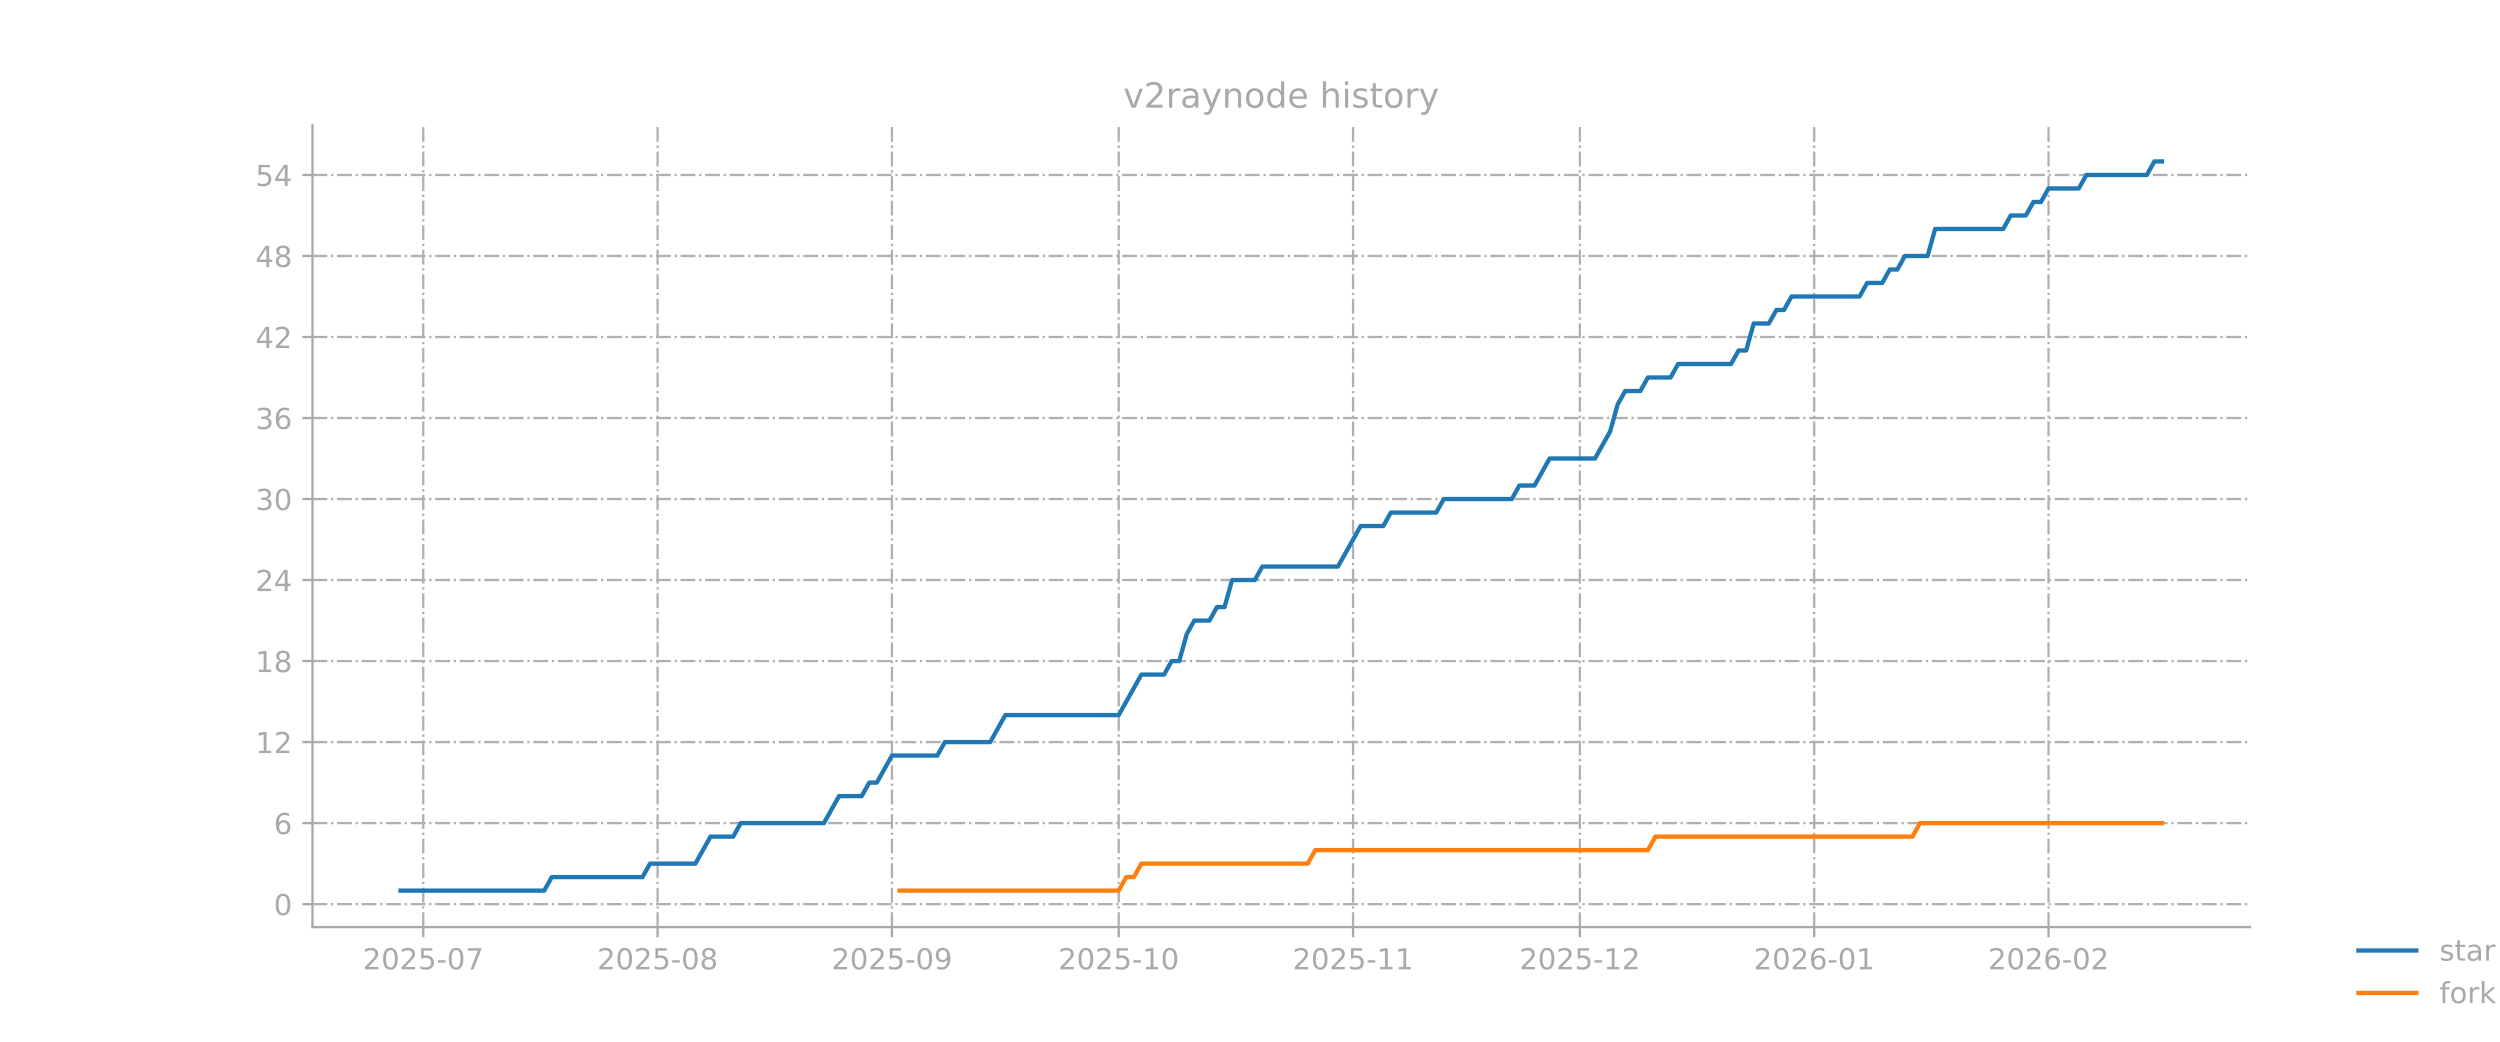
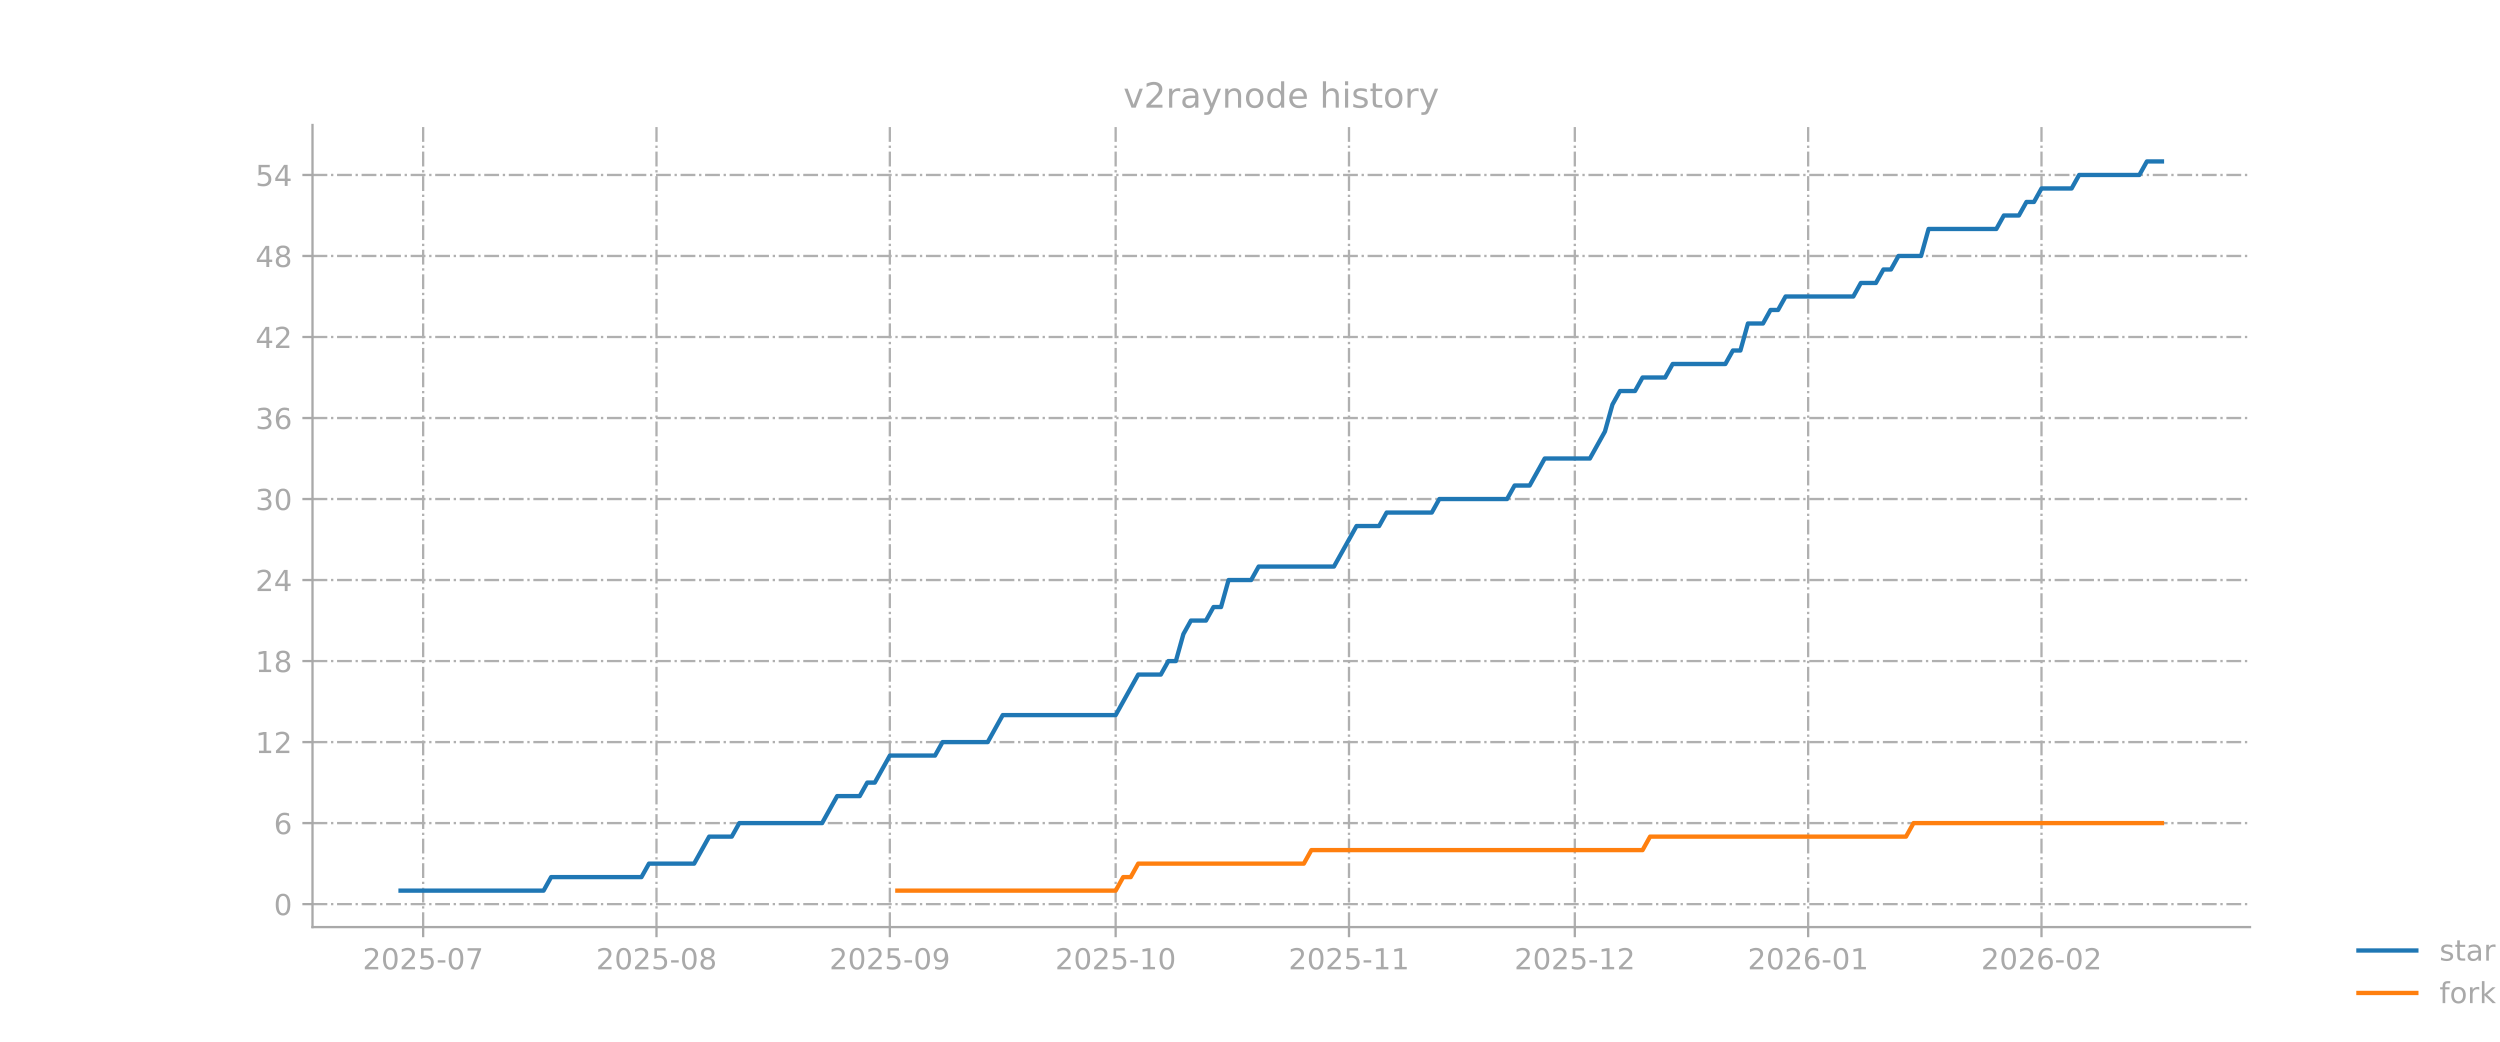
<svg xmlns="http://www.w3.org/2000/svg" xmlns:xlink="http://www.w3.org/1999/xlink" width="864pt" height="360pt" viewBox="0 0 864 360" version="1.1">
  <defs>
    <style type="text/css">*{stroke-linejoin: round; stroke-linecap: butt}</style>
  </defs>
  <g id="figure_1">
    <g id="patch_1">
      <path d="M 0 360  L 864 360  L 864 0  L 0 0  L 0 360  z " style="fill: none; opacity: 0" />
    </g>
    <g id="axes_1">
      <g id="patch_2">
        <path d="M 108 320.4  L 777.6 320.4  L 777.6 43.2  L 108 43.2  L 108 320.4  z " style="fill: none; opacity: 0" />
      </g>
      <g id="matplotlib.axis_1">
        <g id="xtick_1">
          <g id="line2d_1">
-             <path d="M 146.274 320.4  L 146.274 43.2  " clip-path="url(#pb6438e1006)" style="fill: none; stroke-dasharray: 5.12,1.28,0.8,1.28; stroke-dashoffset: 0; stroke: #b0b0b0; stroke-width: 0.8" />
+             <path d="M 146.241 320.4  L 146.241 43.2  " clip-path="url(#p8ee24a76a7)" style="fill: none; stroke-dasharray: 5.12,1.28,0.8,1.28; stroke-dashoffset: 0; stroke: #b0b0b0; stroke-width: 0.8" />
          </g>
          <g id="line2d_2">
            <defs>
-               <path id="mb6d367803a" d="M 0 0  L 0 3.5  " style="stroke: #a9a9a9; stroke-width: 0.8" />
+               <path id="m9b7f24df04" d="M 0 0  L 0 3.5  " style="stroke: #a9a9a9; stroke-width: 0.8" />
            </defs>
            <g>
-               <use xlink:href="#mb6d367803a" x="146.274" y="320.4" style="fill: #a9a9a9; stroke: #a9a9a9; stroke-width: 0.8" />
+               <use xlink:href="#m9b7f24df04" x="146.241" y="320.4" style="fill: #a9a9a9; stroke: #a9a9a9; stroke-width: 0.8" />
            </g>
          </g>
          <g id="text_1">
-             <g style="fill: #a9a9a9" transform="translate(125.3826 334.9984) scale(0.1 -0.1)">
+             <g style="fill: #a9a9a9" transform="translate(125.3492 334.9984) scale(0.1 -0.1)">
              <defs>
                <path id="DejaVuSans-32" d="M 1228 531  L 3431 531  L 3431 0  L 469 0  L 469 531  Q 828 903 1448 1529  Q 2069 2156 2228 2338  Q 2531 2678 2651 2914  Q 2772 3150 2772 3378  Q 2772 3750 2511 3984  Q 2250 4219 1831 4219  Q 1534 4219 1204 4116  Q 875 4013 500 3803  L 500 4441  Q 881 4594 1212 4672  Q 1544 4750 1819 4750  Q 2544 4750 2975 4387  Q 3406 4025 3406 3419  Q 3406 3131 3298 2873  Q 3191 2616 2906 2266  Q 2828 2175 2409 1742  Q 1991 1309 1228 531  z " transform="scale(0.015625)" />
                <path id="DejaVuSans-30" d="M 2034 4250  Q 1547 4250 1301 3770  Q 1056 3291 1056 2328  Q 1056 1369 1301 889  Q 1547 409 2034 409  Q 2525 409 2770 889  Q 3016 1369 3016 2328  Q 3016 3291 2770 3770  Q 2525 4250 2034 4250  z M 2034 4750  Q 2819 4750 3233 4129  Q 3647 3509 3647 2328  Q 3647 1150 3233 529  Q 2819 -91 2034 -91  Q 1250 -91 836 529  Q 422 1150 422 2328  Q 422 3509 836 4129  Q 1250 4750 2034 4750  z " transform="scale(0.015625)" />
                <path id="DejaVuSans-35" d="M 691 4666  L 3169 4666  L 3169 4134  L 1269 4134  L 1269 2991  Q 1406 3038 1543 3061  Q 1681 3084 1819 3084  Q 2600 3084 3056 2656  Q 3513 2228 3513 1497  Q 3513 744 3044 326  Q 2575 -91 1722 -91  Q 1428 -91 1123 -41  Q 819 9 494 109  L 494 744  Q 775 591 1075 516  Q 1375 441 1709 441  Q 2250 441 2565 725  Q 2881 1009 2881 1497  Q 2881 1984 2565 2268  Q 2250 2553 1709 2553  Q 1456 2553 1204 2497  Q 953 2441 691 2322  L 691 4666  z " transform="scale(0.015625)" />
                <path id="DejaVuSans-2d" d="M 313 2009  L 1997 2009  L 1997 1497  L 313 1497  L 313 2009  z " transform="scale(0.015625)" />
                <path id="DejaVuSans-37" d="M 525 4666  L 3525 4666  L 3525 4397  L 1831 0  L 1172 0  L 2766 4134  L 525 4134  L 525 4666  z " transform="scale(0.015625)" />
              </defs>
              <use xlink:href="#DejaVuSans-32" />
              <use xlink:href="#DejaVuSans-30" transform="translate(63.62305 0)" />
              <use xlink:href="#DejaVuSans-32" transform="translate(127.2461 0)" />
              <use xlink:href="#DejaVuSans-35" transform="translate(190.8691 0)" />
              <use xlink:href="#DejaVuSans-2d" transform="translate(254.4922 0)" />
              <use xlink:href="#DejaVuSans-30" transform="translate(290.5762 0)" />
              <use xlink:href="#DejaVuSans-37" transform="translate(354.1992 0)" />
            </g>
          </g>
        </g>
        <g id="xtick_2">
          <g id="line2d_3">
-             <path d="M 227.264 320.4  L 227.264 43.2  " clip-path="url(#pb6438e1006)" style="fill: none; stroke-dasharray: 5.12,1.28,0.8,1.28; stroke-dashoffset: 0; stroke: #b0b0b0; stroke-width: 0.8" />
+             <path d="M 226.884 320.4  L 226.884 43.2  " clip-path="url(#p8ee24a76a7)" style="fill: none; stroke-dasharray: 5.12,1.28,0.8,1.28; stroke-dashoffset: 0; stroke: #b0b0b0; stroke-width: 0.8" />
          </g>
          <g id="line2d_4">
            <g>
-               <use xlink:href="#mb6d367803a" x="227.264" y="320.4" style="fill: #a9a9a9; stroke: #a9a9a9; stroke-width: 0.8" />
+               <use xlink:href="#m9b7f24df04" x="226.884" y="320.4" style="fill: #a9a9a9; stroke: #a9a9a9; stroke-width: 0.8" />
            </g>
          </g>
          <g id="text_2">
-             <g style="fill: #a9a9a9" transform="translate(206.3721 334.9984) scale(0.1 -0.1)">
+             <g style="fill: #a9a9a9" transform="translate(205.9925 334.9984) scale(0.1 -0.1)">
              <defs>
                <path id="DejaVuSans-38" d="M 2034 2216  Q 1584 2216 1326 1975  Q 1069 1734 1069 1313  Q 1069 891 1326 650  Q 1584 409 2034 409  Q 2484 409 2743 651  Q 3003 894 3003 1313  Q 3003 1734 2745 1975  Q 2488 2216 2034 2216  z M 1403 2484  Q 997 2584 770 2862  Q 544 3141 544 3541  Q 544 4100 942 4425  Q 1341 4750 2034 4750  Q 2731 4750 3128 4425  Q 3525 4100 3525 3541  Q 3525 3141 3298 2862  Q 3072 2584 2669 2484  Q 3125 2378 3379 2068  Q 3634 1759 3634 1313  Q 3634 634 3220 271  Q 2806 -91 2034 -91  Q 1263 -91 848 271  Q 434 634 434 1313  Q 434 1759 690 2068  Q 947 2378 1403 2484  z M 1172 3481  Q 1172 3119 1398 2916  Q 1625 2713 2034 2713  Q 2441 2713 2670 2916  Q 2900 3119 2900 3481  Q 2900 3844 2670 4047  Q 2441 4250 2034 4250  Q 1625 4250 1398 4047  Q 1172 3844 1172 3481  z " transform="scale(0.015625)" />
              </defs>
              <use xlink:href="#DejaVuSans-32" />
              <use xlink:href="#DejaVuSans-30" transform="translate(63.62305 0)" />
              <use xlink:href="#DejaVuSans-32" transform="translate(127.2461 0)" />
              <use xlink:href="#DejaVuSans-35" transform="translate(190.8691 0)" />
              <use xlink:href="#DejaVuSans-2d" transform="translate(254.4922 0)" />
              <use xlink:href="#DejaVuSans-30" transform="translate(290.5762 0)" />
              <use xlink:href="#DejaVuSans-38" transform="translate(354.1992 0)" />
            </g>
          </g>
        </g>
        <g id="xtick_3">
          <g id="line2d_5">
-             <path d="M 308.253 320.4  L 308.253 43.2  " clip-path="url(#pb6438e1006)" style="fill: none; stroke-dasharray: 5.12,1.28,0.8,1.28; stroke-dashoffset: 0; stroke: #b0b0b0; stroke-width: 0.8" />
+             <path d="M 307.527 320.4  L 307.527 43.2  " clip-path="url(#p8ee24a76a7)" style="fill: none; stroke-dasharray: 5.12,1.28,0.8,1.28; stroke-dashoffset: 0; stroke: #b0b0b0; stroke-width: 0.8" />
          </g>
          <g id="line2d_6">
            <g>
-               <use xlink:href="#mb6d367803a" x="308.253" y="320.4" style="fill: #a9a9a9; stroke: #a9a9a9; stroke-width: 0.8" />
+               <use xlink:href="#m9b7f24df04" x="307.527" y="320.4" style="fill: #a9a9a9; stroke: #a9a9a9; stroke-width: 0.8" />
            </g>
          </g>
          <g id="text_3">
-             <g style="fill: #a9a9a9" transform="translate(287.3616 334.9984) scale(0.1 -0.1)">
+             <g style="fill: #a9a9a9" transform="translate(286.6359 334.9984) scale(0.1 -0.1)">
              <defs>
                <path id="DejaVuSans-39" d="M 703 97  L 703 672  Q 941 559 1184 500  Q 1428 441 1663 441  Q 2288 441 2617 861  Q 2947 1281 2994 2138  Q 2813 1869 2534 1725  Q 2256 1581 1919 1581  Q 1219 1581 811 2004  Q 403 2428 403 3163  Q 403 3881 828 4315  Q 1253 4750 1959 4750  Q 2769 4750 3195 4129  Q 3622 3509 3622 2328  Q 3622 1225 3098 567  Q 2575 -91 1691 -91  Q 1453 -91 1209 -44  Q 966 3 703 97  z M 1959 2075  Q 2384 2075 2632 2365  Q 2881 2656 2881 3163  Q 2881 3666 2632 3958  Q 2384 4250 1959 4250  Q 1534 4250 1286 3958  Q 1038 3666 1038 3163  Q 1038 2656 1286 2365  Q 1534 2075 1959 2075  z " transform="scale(0.015625)" />
              </defs>
              <use xlink:href="#DejaVuSans-32" />
              <use xlink:href="#DejaVuSans-30" transform="translate(63.62305 0)" />
              <use xlink:href="#DejaVuSans-32" transform="translate(127.2461 0)" />
              <use xlink:href="#DejaVuSans-35" transform="translate(190.8691 0)" />
              <use xlink:href="#DejaVuSans-2d" transform="translate(254.4922 0)" />
              <use xlink:href="#DejaVuSans-30" transform="translate(290.5762 0)" />
              <use xlink:href="#DejaVuSans-39" transform="translate(354.1992 0)" />
            </g>
          </g>
        </g>
        <g id="xtick_4">
          <g id="line2d_7">
-             <path d="M 386.63 320.4  L 386.63 43.2  " clip-path="url(#pb6438e1006)" style="fill: none; stroke-dasharray: 5.12,1.28,0.8,1.28; stroke-dashoffset: 0; stroke: #b0b0b0; stroke-width: 0.8" />
+             <path d="M 385.569 320.4  L 385.569 43.2  " clip-path="url(#p8ee24a76a7)" style="fill: none; stroke-dasharray: 5.12,1.28,0.8,1.28; stroke-dashoffset: 0; stroke: #b0b0b0; stroke-width: 0.8" />
          </g>
          <g id="line2d_8">
            <g>
-               <use xlink:href="#mb6d367803a" x="386.63" y="320.4" style="fill: #a9a9a9; stroke: #a9a9a9; stroke-width: 0.8" />
+               <use xlink:href="#m9b7f24df04" x="385.569" y="320.4" style="fill: #a9a9a9; stroke: #a9a9a9; stroke-width: 0.8" />
            </g>
          </g>
          <g id="text_4">
-             <g style="fill: #a9a9a9" transform="translate(365.7385 334.9984) scale(0.1 -0.1)">
+             <g style="fill: #a9a9a9" transform="translate(364.6778 334.9984) scale(0.1 -0.1)">
              <defs>
                <path id="DejaVuSans-31" d="M 794 531  L 1825 531  L 1825 4091  L 703 3866  L 703 4441  L 1819 4666  L 2450 4666  L 2450 531  L 3481 531  L 3481 0  L 794 0  L 794 531  z " transform="scale(0.015625)" />
              </defs>
              <use xlink:href="#DejaVuSans-32" />
              <use xlink:href="#DejaVuSans-30" transform="translate(63.62305 0)" />
              <use xlink:href="#DejaVuSans-32" transform="translate(127.2461 0)" />
              <use xlink:href="#DejaVuSans-35" transform="translate(190.8691 0)" />
              <use xlink:href="#DejaVuSans-2d" transform="translate(254.4922 0)" />
              <use xlink:href="#DejaVuSans-31" transform="translate(290.5762 0)" />
              <use xlink:href="#DejaVuSans-30" transform="translate(354.1992 0)" />
            </g>
          </g>
        </g>
        <g id="xtick_5">
          <g id="line2d_9">
-             <path d="M 467.619 320.4  L 467.619 43.2  " clip-path="url(#pb6438e1006)" style="fill: none; stroke-dasharray: 5.12,1.28,0.8,1.28; stroke-dashoffset: 0; stroke: #b0b0b0; stroke-width: 0.8" />
+             <path d="M 466.213 320.4  L 466.213 43.2  " clip-path="url(#p8ee24a76a7)" style="fill: none; stroke-dasharray: 5.12,1.28,0.8,1.28; stroke-dashoffset: 0; stroke: #b0b0b0; stroke-width: 0.8" />
          </g>
          <g id="line2d_10">
            <g>
-               <use xlink:href="#mb6d367803a" x="467.619" y="320.4" style="fill: #a9a9a9; stroke: #a9a9a9; stroke-width: 0.8" />
+               <use xlink:href="#m9b7f24df04" x="466.213" y="320.4" style="fill: #a9a9a9; stroke: #a9a9a9; stroke-width: 0.8" />
            </g>
          </g>
          <g id="text_5">
-             <g style="fill: #a9a9a9" transform="translate(446.7279 334.9984) scale(0.1 -0.1)">
+             <g style="fill: #a9a9a9" transform="translate(445.3212 334.9984) scale(0.1 -0.1)">
              <use xlink:href="#DejaVuSans-32" />
              <use xlink:href="#DejaVuSans-30" transform="translate(63.62305 0)" />
              <use xlink:href="#DejaVuSans-32" transform="translate(127.2461 0)" />
              <use xlink:href="#DejaVuSans-35" transform="translate(190.8691 0)" />
              <use xlink:href="#DejaVuSans-2d" transform="translate(254.4922 0)" />
              <use xlink:href="#DejaVuSans-31" transform="translate(290.5762 0)" />
              <use xlink:href="#DejaVuSans-31" transform="translate(354.1992 0)" />
            </g>
          </g>
        </g>
        <g id="xtick_6">
          <g id="line2d_11">
-             <path d="M 545.996 320.4  L 545.996 43.2  " clip-path="url(#pb6438e1006)" style="fill: none; stroke-dasharray: 5.12,1.28,0.8,1.28; stroke-dashoffset: 0; stroke: #b0b0b0; stroke-width: 0.8" />
+             <path d="M 544.255 320.4  L 544.255 43.2  " clip-path="url(#p8ee24a76a7)" style="fill: none; stroke-dasharray: 5.12,1.28,0.8,1.28; stroke-dashoffset: 0; stroke: #b0b0b0; stroke-width: 0.8" />
          </g>
          <g id="line2d_12">
            <g>
-               <use xlink:href="#mb6d367803a" x="545.996" y="320.4" style="fill: #a9a9a9; stroke: #a9a9a9; stroke-width: 0.8" />
+               <use xlink:href="#m9b7f24df04" x="544.255" y="320.4" style="fill: #a9a9a9; stroke: #a9a9a9; stroke-width: 0.8" />
            </g>
          </g>
          <g id="text_6">
-             <g style="fill: #a9a9a9" transform="translate(525.1048 334.9984) scale(0.1 -0.1)">
+             <g style="fill: #a9a9a9" transform="translate(523.3631 334.9984) scale(0.1 -0.1)">
              <use xlink:href="#DejaVuSans-32" />
              <use xlink:href="#DejaVuSans-30" transform="translate(63.62305 0)" />
              <use xlink:href="#DejaVuSans-32" transform="translate(127.2461 0)" />
              <use xlink:href="#DejaVuSans-35" transform="translate(190.8691 0)" />
              <use xlink:href="#DejaVuSans-2d" transform="translate(254.4922 0)" />
              <use xlink:href="#DejaVuSans-31" transform="translate(290.5762 0)" />
              <use xlink:href="#DejaVuSans-32" transform="translate(354.1992 0)" />
            </g>
          </g>
        </g>
        <g id="xtick_7">
          <g id="line2d_13">
-             <path d="M 626.986 320.4  L 626.986 43.2  " clip-path="url(#pb6438e1006)" style="fill: none; stroke-dasharray: 5.12,1.28,0.8,1.28; stroke-dashoffset: 0; stroke: #b0b0b0; stroke-width: 0.8" />
+             <path d="M 624.898 320.4  L 624.898 43.2  " clip-path="url(#p8ee24a76a7)" style="fill: none; stroke-dasharray: 5.12,1.28,0.8,1.28; stroke-dashoffset: 0; stroke: #b0b0b0; stroke-width: 0.8" />
          </g>
          <g id="line2d_14">
            <g>
-               <use xlink:href="#mb6d367803a" x="626.986" y="320.4" style="fill: #a9a9a9; stroke: #a9a9a9; stroke-width: 0.8" />
+               <use xlink:href="#m9b7f24df04" x="624.898" y="320.4" style="fill: #a9a9a9; stroke: #a9a9a9; stroke-width: 0.8" />
            </g>
          </g>
          <g id="text_7">
-             <g style="fill: #a9a9a9" transform="translate(606.0943 334.9984) scale(0.1 -0.1)">
+             <g style="fill: #a9a9a9" transform="translate(604.0065 334.9984) scale(0.1 -0.1)">
              <defs>
                <path id="DejaVuSans-36" d="M 2113 2584  Q 1688 2584 1439 2293  Q 1191 2003 1191 1497  Q 1191 994 1439 701  Q 1688 409 2113 409  Q 2538 409 2786 701  Q 3034 994 3034 1497  Q 3034 2003 2786 2293  Q 2538 2584 2113 2584  z M 3366 4563  L 3366 3988  Q 3128 4100 2886 4159  Q 2644 4219 2406 4219  Q 1781 4219 1451 3797  Q 1122 3375 1075 2522  Q 1259 2794 1537 2939  Q 1816 3084 2150 3084  Q 2853 3084 3261 2657  Q 3669 2231 3669 1497  Q 3669 778 3244 343  Q 2819 -91 2113 -91  Q 1303 -91 875 529  Q 447 1150 447 2328  Q 447 3434 972 4092  Q 1497 4750 2381 4750  Q 2619 4750 2861 4703  Q 3103 4656 3366 4563  z " transform="scale(0.015625)" />
              </defs>
              <use xlink:href="#DejaVuSans-32" />
              <use xlink:href="#DejaVuSans-30" transform="translate(63.62305 0)" />
              <use xlink:href="#DejaVuSans-32" transform="translate(127.2461 0)" />
              <use xlink:href="#DejaVuSans-36" transform="translate(190.8691 0)" />
              <use xlink:href="#DejaVuSans-2d" transform="translate(254.4922 0)" />
              <use xlink:href="#DejaVuSans-30" transform="translate(290.5762 0)" />
              <use xlink:href="#DejaVuSans-31" transform="translate(354.1992 0)" />
            </g>
          </g>
        </g>
        <g id="xtick_8">
          <g id="line2d_15">
-             <path d="M 707.975 320.4  L 707.975 43.2  " clip-path="url(#pb6438e1006)" style="fill: none; stroke-dasharray: 5.12,1.28,0.8,1.28; stroke-dashoffset: 0; stroke: #b0b0b0; stroke-width: 0.8" />
+             <path d="M 705.541 320.4  L 705.541 43.2  " clip-path="url(#p8ee24a76a7)" style="fill: none; stroke-dasharray: 5.12,1.28,0.8,1.28; stroke-dashoffset: 0; stroke: #b0b0b0; stroke-width: 0.8" />
          </g>
          <g id="line2d_16">
            <g>
-               <use xlink:href="#mb6d367803a" x="707.975" y="320.4" style="fill: #a9a9a9; stroke: #a9a9a9; stroke-width: 0.8" />
+               <use xlink:href="#m9b7f24df04" x="705.541" y="320.4" style="fill: #a9a9a9; stroke: #a9a9a9; stroke-width: 0.8" />
            </g>
          </g>
          <g id="text_8">
-             <g style="fill: #a9a9a9" transform="translate(687.0838 334.9984) scale(0.1 -0.1)">
+             <g style="fill: #a9a9a9" transform="translate(684.6499 334.9984) scale(0.1 -0.1)">
              <use xlink:href="#DejaVuSans-32" />
              <use xlink:href="#DejaVuSans-30" transform="translate(63.62305 0)" />
              <use xlink:href="#DejaVuSans-32" transform="translate(127.2461 0)" />
              <use xlink:href="#DejaVuSans-36" transform="translate(190.8691 0)" />
              <use xlink:href="#DejaVuSans-2d" transform="translate(254.4922 0)" />
              <use xlink:href="#DejaVuSans-30" transform="translate(290.5762 0)" />
              <use xlink:href="#DejaVuSans-32" transform="translate(354.1992 0)" />
            </g>
          </g>
        </g>
      </g>
      <g id="matplotlib.axis_2">
        <g id="ytick_1">
          <g id="line2d_17">
-             <path d="M 108 312.467  L 777.6 312.467  " clip-path="url(#pb6438e1006)" style="fill: none; stroke-dasharray: 5.12,1.28,0.8,1.28; stroke-dashoffset: 0; stroke: #b0b0b0; stroke-width: 0.8" />
+             <path d="M 108 312.467  L 777.6 312.467  " clip-path="url(#p8ee24a76a7)" style="fill: none; stroke-dasharray: 5.12,1.28,0.8,1.28; stroke-dashoffset: 0; stroke: #b0b0b0; stroke-width: 0.8" />
          </g>
          <g id="line2d_18">
            <defs>
-               <path id="m924b2545a4" d="M 0 0  L -3.5 0  " style="stroke: #a9a9a9; stroke-width: 0.8" />
+               <path id="m115ed95b0e" d="M 0 0  L -3.5 0  " style="stroke: #a9a9a9; stroke-width: 0.8" />
            </defs>
            <g>
-               <use xlink:href="#m924b2545a4" x="108" y="312.467" style="fill: #a9a9a9; stroke: #a9a9a9; stroke-width: 0.8" />
+               <use xlink:href="#m115ed95b0e" x="108" y="312.467" style="fill: #a9a9a9; stroke: #a9a9a9; stroke-width: 0.8" />
            </g>
          </g>
          <g id="text_9">
            <g style="fill: #a9a9a9" transform="translate(94.6375 316.2659) scale(0.1 -0.1)">
              <use xlink:href="#DejaVuSans-30" />
            </g>
          </g>
        </g>
        <g id="ytick_2">
          <g id="line2d_19">
-             <path d="M 108 284.467  L 777.6 284.467  " clip-path="url(#pb6438e1006)" style="fill: none; stroke-dasharray: 5.12,1.28,0.8,1.28; stroke-dashoffset: 0; stroke: #b0b0b0; stroke-width: 0.8" />
+             <path d="M 108 284.467  L 777.6 284.467  " clip-path="url(#p8ee24a76a7)" style="fill: none; stroke-dasharray: 5.12,1.28,0.8,1.28; stroke-dashoffset: 0; stroke: #b0b0b0; stroke-width: 0.8" />
          </g>
          <g id="line2d_20">
            <g>
-               <use xlink:href="#m924b2545a4" x="108" y="284.467" style="fill: #a9a9a9; stroke: #a9a9a9; stroke-width: 0.8" />
+               <use xlink:href="#m115ed95b0e" x="108" y="284.467" style="fill: #a9a9a9; stroke: #a9a9a9; stroke-width: 0.8" />
            </g>
          </g>
          <g id="text_10">
            <g style="fill: #a9a9a9" transform="translate(94.6375 288.2659) scale(0.1 -0.1)">
              <use xlink:href="#DejaVuSans-36" />
            </g>
          </g>
        </g>
        <g id="ytick_3">
          <g id="line2d_21">
-             <path d="M 108 256.467  L 777.6 256.467  " clip-path="url(#pb6438e1006)" style="fill: none; stroke-dasharray: 5.12,1.28,0.8,1.28; stroke-dashoffset: 0; stroke: #b0b0b0; stroke-width: 0.8" />
+             <path d="M 108 256.467  L 777.6 256.467  " clip-path="url(#p8ee24a76a7)" style="fill: none; stroke-dasharray: 5.12,1.28,0.8,1.28; stroke-dashoffset: 0; stroke: #b0b0b0; stroke-width: 0.8" />
          </g>
          <g id="line2d_22">
            <g>
-               <use xlink:href="#m924b2545a4" x="108" y="256.467" style="fill: #a9a9a9; stroke: #a9a9a9; stroke-width: 0.8" />
+               <use xlink:href="#m115ed95b0e" x="108" y="256.467" style="fill: #a9a9a9; stroke: #a9a9a9; stroke-width: 0.8" />
            </g>
          </g>
          <g id="text_11">
            <g style="fill: #a9a9a9" transform="translate(88.275 260.2659) scale(0.1 -0.1)">
              <use xlink:href="#DejaVuSans-31" />
              <use xlink:href="#DejaVuSans-32" transform="translate(63.62305 0)" />
            </g>
          </g>
        </g>
        <g id="ytick_4">
          <g id="line2d_23">
-             <path d="M 108 228.467  L 777.6 228.467  " clip-path="url(#pb6438e1006)" style="fill: none; stroke-dasharray: 5.12,1.28,0.8,1.28; stroke-dashoffset: 0; stroke: #b0b0b0; stroke-width: 0.8" />
+             <path d="M 108 228.467  L 777.6 228.467  " clip-path="url(#p8ee24a76a7)" style="fill: none; stroke-dasharray: 5.12,1.28,0.8,1.28; stroke-dashoffset: 0; stroke: #b0b0b0; stroke-width: 0.8" />
          </g>
          <g id="line2d_24">
            <g>
-               <use xlink:href="#m924b2545a4" x="108" y="228.467" style="fill: #a9a9a9; stroke: #a9a9a9; stroke-width: 0.8" />
+               <use xlink:href="#m115ed95b0e" x="108" y="228.467" style="fill: #a9a9a9; stroke: #a9a9a9; stroke-width: 0.8" />
            </g>
          </g>
          <g id="text_12">
            <g style="fill: #a9a9a9" transform="translate(88.275 232.2659) scale(0.1 -0.1)">
              <use xlink:href="#DejaVuSans-31" />
              <use xlink:href="#DejaVuSans-38" transform="translate(63.62305 0)" />
            </g>
          </g>
        </g>
        <g id="ytick_5">
          <g id="line2d_25">
-             <path d="M 108 200.467  L 777.6 200.467  " clip-path="url(#pb6438e1006)" style="fill: none; stroke-dasharray: 5.12,1.28,0.8,1.28; stroke-dashoffset: 0; stroke: #b0b0b0; stroke-width: 0.8" />
+             <path d="M 108 200.467  L 777.6 200.467  " clip-path="url(#p8ee24a76a7)" style="fill: none; stroke-dasharray: 5.12,1.28,0.8,1.28; stroke-dashoffset: 0; stroke: #b0b0b0; stroke-width: 0.8" />
          </g>
          <g id="line2d_26">
            <g>
-               <use xlink:href="#m924b2545a4" x="108" y="200.467" style="fill: #a9a9a9; stroke: #a9a9a9; stroke-width: 0.8" />
+               <use xlink:href="#m115ed95b0e" x="108" y="200.467" style="fill: #a9a9a9; stroke: #a9a9a9; stroke-width: 0.8" />
            </g>
          </g>
          <g id="text_13">
            <g style="fill: #a9a9a9" transform="translate(88.275 204.2659) scale(0.1 -0.1)">
              <defs>
                <path id="DejaVuSans-34" d="M 2419 4116  L 825 1625  L 2419 1625  L 2419 4116  z M 2253 4666  L 3047 4666  L 3047 1625  L 3713 1625  L 3713 1100  L 3047 1100  L 3047 0  L 2419 0  L 2419 1100  L 313 1100  L 313 1709  L 2253 4666  z " transform="scale(0.015625)" />
              </defs>
              <use xlink:href="#DejaVuSans-32" />
              <use xlink:href="#DejaVuSans-34" transform="translate(63.62305 0)" />
            </g>
          </g>
        </g>
        <g id="ytick_6">
          <g id="line2d_27">
-             <path d="M 108 172.467  L 777.6 172.467  " clip-path="url(#pb6438e1006)" style="fill: none; stroke-dasharray: 5.12,1.28,0.8,1.28; stroke-dashoffset: 0; stroke: #b0b0b0; stroke-width: 0.8" />
+             <path d="M 108 172.467  L 777.6 172.467  " clip-path="url(#p8ee24a76a7)" style="fill: none; stroke-dasharray: 5.12,1.28,0.8,1.28; stroke-dashoffset: 0; stroke: #b0b0b0; stroke-width: 0.8" />
          </g>
          <g id="line2d_28">
            <g>
-               <use xlink:href="#m924b2545a4" x="108" y="172.467" style="fill: #a9a9a9; stroke: #a9a9a9; stroke-width: 0.8" />
+               <use xlink:href="#m115ed95b0e" x="108" y="172.467" style="fill: #a9a9a9; stroke: #a9a9a9; stroke-width: 0.8" />
            </g>
          </g>
          <g id="text_14">
            <g style="fill: #a9a9a9" transform="translate(88.275 176.2659) scale(0.1 -0.1)">
              <defs>
                <path id="DejaVuSans-33" d="M 2597 2516  Q 3050 2419 3304 2112  Q 3559 1806 3559 1356  Q 3559 666 3084 287  Q 2609 -91 1734 -91  Q 1441 -91 1130 -33  Q 819 25 488 141  L 488 750  Q 750 597 1062 519  Q 1375 441 1716 441  Q 2309 441 2620 675  Q 2931 909 2931 1356  Q 2931 1769 2642 2001  Q 2353 2234 1838 2234  L 1294 2234  L 1294 2753  L 1863 2753  Q 2328 2753 2575 2939  Q 2822 3125 2822 3475  Q 2822 3834 2567 4026  Q 2313 4219 1838 4219  Q 1578 4219 1281 4162  Q 984 4106 628 3988  L 628 4550  Q 988 4650 1302 4700  Q 1616 4750 1894 4750  Q 2613 4750 3031 4423  Q 3450 4097 3450 3541  Q 3450 3153 3228 2886  Q 3006 2619 2597 2516  z " transform="scale(0.015625)" />
              </defs>
              <use xlink:href="#DejaVuSans-33" />
              <use xlink:href="#DejaVuSans-30" transform="translate(63.62305 0)" />
            </g>
          </g>
        </g>
        <g id="ytick_7">
          <g id="line2d_29">
-             <path d="M 108 144.467  L 777.6 144.467  " clip-path="url(#pb6438e1006)" style="fill: none; stroke-dasharray: 5.12,1.28,0.8,1.28; stroke-dashoffset: 0; stroke: #b0b0b0; stroke-width: 0.8" />
+             <path d="M 108 144.467  L 777.6 144.467  " clip-path="url(#p8ee24a76a7)" style="fill: none; stroke-dasharray: 5.12,1.28,0.8,1.28; stroke-dashoffset: 0; stroke: #b0b0b0; stroke-width: 0.8" />
          </g>
          <g id="line2d_30">
            <g>
-               <use xlink:href="#m924b2545a4" x="108" y="144.467" style="fill: #a9a9a9; stroke: #a9a9a9; stroke-width: 0.8" />
+               <use xlink:href="#m115ed95b0e" x="108" y="144.467" style="fill: #a9a9a9; stroke: #a9a9a9; stroke-width: 0.8" />
            </g>
          </g>
          <g id="text_15">
            <g style="fill: #a9a9a9" transform="translate(88.275 148.2659) scale(0.1 -0.1)">
              <use xlink:href="#DejaVuSans-33" />
              <use xlink:href="#DejaVuSans-36" transform="translate(63.62305 0)" />
            </g>
          </g>
        </g>
        <g id="ytick_8">
          <g id="line2d_31">
-             <path d="M 108 116.467  L 777.6 116.467  " clip-path="url(#pb6438e1006)" style="fill: none; stroke-dasharray: 5.12,1.28,0.8,1.28; stroke-dashoffset: 0; stroke: #b0b0b0; stroke-width: 0.8" />
+             <path d="M 108 116.467  L 777.6 116.467  " clip-path="url(#p8ee24a76a7)" style="fill: none; stroke-dasharray: 5.12,1.28,0.8,1.28; stroke-dashoffset: 0; stroke: #b0b0b0; stroke-width: 0.8" />
          </g>
          <g id="line2d_32">
            <g>
-               <use xlink:href="#m924b2545a4" x="108" y="116.467" style="fill: #a9a9a9; stroke: #a9a9a9; stroke-width: 0.8" />
+               <use xlink:href="#m115ed95b0e" x="108" y="116.467" style="fill: #a9a9a9; stroke: #a9a9a9; stroke-width: 0.8" />
            </g>
          </g>
          <g id="text_16">
            <g style="fill: #a9a9a9" transform="translate(88.275 120.2659) scale(0.1 -0.1)">
              <use xlink:href="#DejaVuSans-34" />
              <use xlink:href="#DejaVuSans-32" transform="translate(63.62305 0)" />
            </g>
          </g>
        </g>
        <g id="ytick_9">
          <g id="line2d_33">
-             <path d="M 108 88.467  L 777.6 88.467  " clip-path="url(#pb6438e1006)" style="fill: none; stroke-dasharray: 5.12,1.28,0.8,1.28; stroke-dashoffset: 0; stroke: #b0b0b0; stroke-width: 0.8" />
+             <path d="M 108 88.467  L 777.6 88.467  " clip-path="url(#p8ee24a76a7)" style="fill: none; stroke-dasharray: 5.12,1.28,0.8,1.28; stroke-dashoffset: 0; stroke: #b0b0b0; stroke-width: 0.8" />
          </g>
          <g id="line2d_34">
            <g>
-               <use xlink:href="#m924b2545a4" x="108" y="88.467" style="fill: #a9a9a9; stroke: #a9a9a9; stroke-width: 0.8" />
+               <use xlink:href="#m115ed95b0e" x="108" y="88.467" style="fill: #a9a9a9; stroke: #a9a9a9; stroke-width: 0.8" />
            </g>
          </g>
          <g id="text_17">
            <g style="fill: #a9a9a9" transform="translate(88.275 92.26588) scale(0.1 -0.1)">
              <use xlink:href="#DejaVuSans-34" />
              <use xlink:href="#DejaVuSans-38" transform="translate(63.62305 0)" />
            </g>
          </g>
        </g>
        <g id="ytick_10">
          <g id="line2d_35">
-             <path d="M 108 60.467  L 777.6 60.467  " clip-path="url(#pb6438e1006)" style="fill: none; stroke-dasharray: 5.12,1.28,0.8,1.28; stroke-dashoffset: 0; stroke: #b0b0b0; stroke-width: 0.8" />
+             <path d="M 108 60.467  L 777.6 60.467  " clip-path="url(#p8ee24a76a7)" style="fill: none; stroke-dasharray: 5.12,1.28,0.8,1.28; stroke-dashoffset: 0; stroke: #b0b0b0; stroke-width: 0.8" />
          </g>
          <g id="line2d_36">
            <g>
-               <use xlink:href="#m924b2545a4" x="108" y="60.467" style="fill: #a9a9a9; stroke: #a9a9a9; stroke-width: 0.8" />
+               <use xlink:href="#m115ed95b0e" x="108" y="60.467" style="fill: #a9a9a9; stroke: #a9a9a9; stroke-width: 0.8" />
            </g>
          </g>
          <g id="text_18">
            <g style="fill: #a9a9a9" transform="translate(88.275 64.26588) scale(0.1 -0.1)">
              <use xlink:href="#DejaVuSans-35" />
              <use xlink:href="#DejaVuSans-34" transform="translate(63.62305 0)" />
            </g>
          </g>
        </g>
      </g>
      <g id="line2d_37">
-         <path d="M 138.436 307.8  L 188.075 307.8  L 190.688 303.133  L 222.038 303.133  L 224.651 298.467  L 240.326 298.467  L 245.551 289.133  L 253.389 289.133  L 256.002 284.467  L 284.74 284.467  L 289.965 275.133  L 297.803 275.133  L 300.415 270.467  L 303.028 270.467  L 308.253 261.133  L 323.928 261.133  L 326.541 256.467  L 342.216 256.467  L 347.441 247.133  L 386.63 247.133  L 394.468 233.133  L 402.305 233.133  L 404.918 228.467  L 407.53 228.467  L 410.143 219.133  L 412.756 214.467  L 417.981 214.467  L 420.593 209.8  L 423.206 209.8  L 425.818 200.467  L 433.656 200.467  L 436.269 195.8  L 462.394 195.8  L 470.232 181.8  L 478.07 181.8  L 480.682 177.133  L 496.358 177.133  L 498.97 172.467  L 522.483 172.467  L 525.096 167.8  L 530.321 167.8  L 535.546 158.467  L 551.221 158.467  L 556.447 149.133  L 559.059 139.8  L 561.672 135.133  L 566.897 135.133  L 569.509 130.467  L 577.347 130.467  L 579.96 125.8  L 598.248 125.8  L 600.86 121.133  L 603.473 121.133  L 606.085 111.8  L 611.31 111.8  L 613.923 107.133  L 616.535 107.133  L 619.148 102.467  L 642.661 102.467  L 645.274 97.8  L 650.499 97.8  L 653.111 93.133  L 655.724 93.133  L 658.336 88.467  L 666.174 88.467  L 668.787 79.133  L 692.3 79.133  L 694.912 74.467  L 700.137 74.467  L 702.75 69.8  L 705.363 69.8  L 707.975 65.133  L 718.425 65.133  L 721.038 60.467  L 741.939 60.467  L 744.551 55.8  L 747.164 55.8  L 747.164 55.8  " clip-path="url(#pb6438e1006)" style="fill: none; stroke: #1f77b4; stroke-width: 1.5; stroke-linecap: square" />
+         <path d="M 138.436 307.8  L 187.863 307.8  L 190.464 303.133  L 221.681 303.133  L 224.283 298.467  L 239.891 298.467  L 245.094 289.133  L 252.898 289.133  L 255.499 284.467  L 284.115 284.467  L 289.317 275.133  L 297.122 275.133  L 299.723 270.467  L 302.324 270.467  L 307.527 261.133  L 323.136 261.133  L 325.737 256.467  L 341.345 256.467  L 346.548 247.133  L 385.569 247.133  L 393.373 233.133  L 401.178 233.133  L 403.779 228.467  L 406.38 228.467  L 408.982 219.133  L 411.583 214.467  L 416.786 214.467  L 419.387 209.8  L 421.989 209.8  L 424.59 200.467  L 432.394 200.467  L 434.996 195.8  L 461.01 195.8  L 468.814 181.8  L 476.618 181.8  L 479.22 177.133  L 494.828 177.133  L 497.429 172.467  L 520.842 172.467  L 523.443 167.8  L 528.646 167.8  L 533.849 158.467  L 549.457 158.467  L 554.66 149.133  L 557.262 139.8  L 559.863 135.133  L 565.066 135.133  L 567.667 130.467  L 575.471 130.467  L 578.073 125.8  L 596.283 125.8  L 598.884 121.133  L 601.485 121.133  L 604.087 111.8  L 609.29 111.8  L 611.891 107.133  L 614.492 107.133  L 617.094 102.467  L 640.506 102.467  L 643.108 97.8  L 648.31 97.8  L 650.912 93.133  L 653.513 93.133  L 656.115 88.467  L 663.919 88.467  L 666.52 79.133  L 689.933 79.133  L 692.534 74.467  L 697.737 74.467  L 700.338 69.8  L 702.94 69.8  L 705.541 65.133  L 715.947 65.133  L 718.548 60.467  L 739.359 60.467  L 741.961 55.8  L 747.164 55.8  L 747.164 55.8  " clip-path="url(#p8ee24a76a7)" style="fill: none; stroke: #1f77b4; stroke-width: 1.5; stroke-linecap: square" />
      </g>
      <g id="line2d_38">
-         <path d="M 310.866 307.8  L 386.63 307.8  L 389.242 303.133  L 391.855 303.133  L 394.468 298.467  L 451.944 298.467  L 454.557 293.8  L 569.509 293.8  L 572.122 289.133  L 660.949 289.133  L 663.562 284.467  L 747.164 284.467  L 747.164 284.467  " clip-path="url(#pb6438e1006)" style="fill: none; stroke: #ff7f0e; stroke-width: 1.5; stroke-linecap: square" />
+         <path d="M 310.129 307.8  L 385.569 307.8  L 388.171 303.133  L 390.772 303.133  L 393.373 298.467  L 450.604 298.467  L 453.206 293.8  L 567.667 293.8  L 570.269 289.133  L 658.716 289.133  L 661.317 284.467  L 747.164 284.467  L 747.164 284.467  " clip-path="url(#p8ee24a76a7)" style="fill: none; stroke: #ff7f0e; stroke-width: 1.5; stroke-linecap: square" />
      </g>
      <g id="patch_3">
        <path d="M 108 320.4  L 108 43.2  " style="fill: none; stroke: #a9a9a9; stroke-width: 0.8; stroke-linejoin: miter; stroke-linecap: square" />
      </g>
      <g id="patch_4">
        <path d="M 777.6 320.4  L 777.6 43.2  " style="fill: none" />
      </g>
      <g id="patch_5">
        <path d="M 108 320.4  L 777.6 320.4  " style="fill: none; stroke: #a9a9a9; stroke-width: 0.8; stroke-linejoin: miter; stroke-linecap: square" />
      </g>
      <g id="patch_6">
        <path d="M 108 43.2  L 777.6 43.2  " style="fill: none" />
      </g>
      <g id="text_19">
        <g style="fill: #a9a9a9" transform="translate(388.2188 37.2) scale(0.12 -0.12)">
          <defs>
            <path id="DejaVuSans-76" d="M 191 3500  L 800 3500  L 1894 563  L 2988 3500  L 3597 3500  L 2284 0  L 1503 0  L 191 3500  z " transform="scale(0.015625)" />
            <path id="DejaVuSans-72" d="M 2631 2963  Q 2534 3019 2420 3045  Q 2306 3072 2169 3072  Q 1681 3072 1420 2755  Q 1159 2438 1159 1844  L 1159 0  L 581 0  L 581 3500  L 1159 3500  L 1159 2956  Q 1341 3275 1631 3429  Q 1922 3584 2338 3584  Q 2397 3584 2469 3576  Q 2541 3569 2628 3553  L 2631 2963  z " transform="scale(0.015625)" />
            <path id="DejaVuSans-61" d="M 2194 1759  Q 1497 1759 1228 1600  Q 959 1441 959 1056  Q 959 750 1161 570  Q 1363 391 1709 391  Q 2188 391 2477 730  Q 2766 1069 2766 1631  L 2766 1759  L 2194 1759  z M 3341 1997  L 3341 0  L 2766 0  L 2766 531  Q 2569 213 2275 61  Q 1981 -91 1556 -91  Q 1019 -91 701 211  Q 384 513 384 1019  Q 384 1609 779 1909  Q 1175 2209 1959 2209  L 2766 2209  L 2766 2266  Q 2766 2663 2505 2880  Q 2244 3097 1772 3097  Q 1472 3097 1187 3025  Q 903 2953 641 2809  L 641 3341  Q 956 3463 1253 3523  Q 1550 3584 1831 3584  Q 2591 3584 2966 3190  Q 3341 2797 3341 1997  z " transform="scale(0.015625)" />
            <path id="DejaVuSans-79" d="M 2059 -325  Q 1816 -950 1584 -1140  Q 1353 -1331 966 -1331  L 506 -1331  L 506 -850  L 844 -850  Q 1081 -850 1212 -737  Q 1344 -625 1503 -206  L 1606 56  L 191 3500  L 800 3500  L 1894 763  L 2988 3500  L 3597 3500  L 2059 -325  z " transform="scale(0.015625)" />
            <path id="DejaVuSans-6e" d="M 3513 2113  L 3513 0  L 2938 0  L 2938 2094  Q 2938 2591 2744 2837  Q 2550 3084 2163 3084  Q 1697 3084 1428 2787  Q 1159 2491 1159 1978  L 1159 0  L 581 0  L 581 3500  L 1159 3500  L 1159 2956  Q 1366 3272 1645 3428  Q 1925 3584 2291 3584  Q 2894 3584 3203 3211  Q 3513 2838 3513 2113  z " transform="scale(0.015625)" />
            <path id="DejaVuSans-6f" d="M 1959 3097  Q 1497 3097 1228 2736  Q 959 2375 959 1747  Q 959 1119 1226 758  Q 1494 397 1959 397  Q 2419 397 2687 759  Q 2956 1122 2956 1747  Q 2956 2369 2687 2733  Q 2419 3097 1959 3097  z M 1959 3584  Q 2709 3584 3137 3096  Q 3566 2609 3566 1747  Q 3566 888 3137 398  Q 2709 -91 1959 -91  Q 1206 -91 779 398  Q 353 888 353 1747  Q 353 2609 779 3096  Q 1206 3584 1959 3584  z " transform="scale(0.015625)" />
            <path id="DejaVuSans-64" d="M 2906 2969  L 2906 4863  L 3481 4863  L 3481 0  L 2906 0  L 2906 525  Q 2725 213 2448 61  Q 2172 -91 1784 -91  Q 1150 -91 751 415  Q 353 922 353 1747  Q 353 2572 751 3078  Q 1150 3584 1784 3584  Q 2172 3584 2448 3432  Q 2725 3281 2906 2969  z M 947 1747  Q 947 1113 1208 752  Q 1469 391 1925 391  Q 2381 391 2643 752  Q 2906 1113 2906 1747  Q 2906 2381 2643 2742  Q 2381 3103 1925 3103  Q 1469 3103 1208 2742  Q 947 2381 947 1747  z " transform="scale(0.015625)" />
            <path id="DejaVuSans-65" d="M 3597 1894  L 3597 1613  L 953 1613  Q 991 1019 1311 708  Q 1631 397 2203 397  Q 2534 397 2845 478  Q 3156 559 3463 722  L 3463 178  Q 3153 47 2828 -22  Q 2503 -91 2169 -91  Q 1331 -91 842 396  Q 353 884 353 1716  Q 353 2575 817 3079  Q 1281 3584 2069 3584  Q 2775 3584 3186 3129  Q 3597 2675 3597 1894  z M 3022 2063  Q 3016 2534 2758 2815  Q 2500 3097 2075 3097  Q 1594 3097 1305 2825  Q 1016 2553 972 2059  L 3022 2063  z " transform="scale(0.015625)" />
            <path id="DejaVuSans-20" transform="scale(0.015625)" />
            <path id="DejaVuSans-68" d="M 3513 2113  L 3513 0  L 2938 0  L 2938 2094  Q 2938 2591 2744 2837  Q 2550 3084 2163 3084  Q 1697 3084 1428 2787  Q 1159 2491 1159 1978  L 1159 0  L 581 0  L 581 4863  L 1159 4863  L 1159 2956  Q 1366 3272 1645 3428  Q 1925 3584 2291 3584  Q 2894 3584 3203 3211  Q 3513 2838 3513 2113  z " transform="scale(0.015625)" />
            <path id="DejaVuSans-69" d="M 603 3500  L 1178 3500  L 1178 0  L 603 0  L 603 3500  z M 603 4863  L 1178 4863  L 1178 4134  L 603 4134  L 603 4863  z " transform="scale(0.015625)" />
            <path id="DejaVuSans-73" d="M 2834 3397  L 2834 2853  Q 2591 2978 2328 3040  Q 2066 3103 1784 3103  Q 1356 3103 1142 2972  Q 928 2841 928 2578  Q 928 2378 1081 2264  Q 1234 2150 1697 2047  L 1894 2003  Q 2506 1872 2764 1633  Q 3022 1394 3022 966  Q 3022 478 2636 193  Q 2250 -91 1575 -91  Q 1294 -91 989 -36  Q 684 19 347 128  L 347 722  Q 666 556 975 473  Q 1284 391 1588 391  Q 1994 391 2212 530  Q 2431 669 2431 922  Q 2431 1156 2273 1281  Q 2116 1406 1581 1522  L 1381 1569  Q 847 1681 609 1914  Q 372 2147 372 2553  Q 372 3047 722 3315  Q 1072 3584 1716 3584  Q 2034 3584 2315 3537  Q 2597 3491 2834 3397  z " transform="scale(0.015625)" />
            <path id="DejaVuSans-74" d="M 1172 4494  L 1172 3500  L 2356 3500  L 2356 3053  L 1172 3053  L 1172 1153  Q 1172 725 1289 603  Q 1406 481 1766 481  L 2356 481  L 2356 0  L 1766 0  Q 1100 0 847 248  Q 594 497 594 1153  L 594 3053  L 172 3053  L 172 3500  L 594 3500  L 594 4494  L 1172 4494  z " transform="scale(0.015625)" />
          </defs>
          <use xlink:href="#DejaVuSans-76" />
          <use xlink:href="#DejaVuSans-32" transform="translate(59.17969 0)" />
          <use xlink:href="#DejaVuSans-72" transform="translate(122.8027 0)" />
          <use xlink:href="#DejaVuSans-61" transform="translate(163.916 0)" />
          <use xlink:href="#DejaVuSans-79" transform="translate(225.1953 0)" />
          <use xlink:href="#DejaVuSans-6e" transform="translate(284.375 0)" />
          <use xlink:href="#DejaVuSans-6f" transform="translate(347.7539 0)" />
          <use xlink:href="#DejaVuSans-64" transform="translate(408.9355 0)" />
          <use xlink:href="#DejaVuSans-65" transform="translate(472.4121 0)" />
          <use xlink:href="#DejaVuSans-20" transform="translate(533.9355 0)" />
          <use xlink:href="#DejaVuSans-68" transform="translate(565.7227 0)" />
          <use xlink:href="#DejaVuSans-69" transform="translate(629.1016 0)" />
          <use xlink:href="#DejaVuSans-73" transform="translate(656.8848 0)" />
          <use xlink:href="#DejaVuSans-74" transform="translate(708.9844 0)" />
          <use xlink:href="#DejaVuSans-6f" transform="translate(748.1934 0)" />
          <use xlink:href="#DejaVuSans-72" transform="translate(809.375 0)" />
          <use xlink:href="#DejaVuSans-79" transform="translate(850.4883 0)" />
        </g>
      </g>
      <g id="legend_1">
        <g id="line2d_39">
          <path d="M 815.08 328.498  L 825.08 328.498  L 835.08 328.498  " style="fill: none; stroke: #1f77b4; stroke-width: 1.5; stroke-linecap: square" />
        </g>
        <g id="text_20">
          <g style="fill: #a9a9a9" transform="translate(843.08 331.9984) scale(0.1 -0.1)">
            <use xlink:href="#DejaVuSans-73" />
            <use xlink:href="#DejaVuSans-74" transform="translate(52.09961 0)" />
            <use xlink:href="#DejaVuSans-61" transform="translate(91.30859 0)" />
            <use xlink:href="#DejaVuSans-72" transform="translate(152.5879 0)" />
          </g>
        </g>
        <g id="line2d_40">
          <path d="M 815.08 343.177  L 825.08 343.177  L 835.08 343.177  " style="fill: none; stroke: #ff7f0e; stroke-width: 1.5; stroke-linecap: square" />
        </g>
        <g id="text_21">
          <g style="fill: #a9a9a9" transform="translate(843.08 346.6766) scale(0.1 -0.1)">
            <defs>
              <path id="DejaVuSans-66" d="M 2375 4863  L 2375 4384  L 1825 4384  Q 1516 4384 1395 4259  Q 1275 4134 1275 3809  L 1275 3500  L 2222 3500  L 2222 3053  L 1275 3053  L 1275 0  L 697 0  L 697 3053  L 147 3053  L 147 3500  L 697 3500  L 697 3744  Q 697 4328 969 4595  Q 1241 4863 1831 4863  L 2375 4863  z " transform="scale(0.015625)" />
              <path id="DejaVuSans-6b" d="M 581 4863  L 1159 4863  L 1159 1991  L 2875 3500  L 3609 3500  L 1753 1863  L 3688 0  L 2938 0  L 1159 1709  L 1159 0  L 581 0  L 581 4863  z " transform="scale(0.015625)" />
            </defs>
            <use xlink:href="#DejaVuSans-66" />
            <use xlink:href="#DejaVuSans-6f" transform="translate(35.20508 0)" />
            <use xlink:href="#DejaVuSans-72" transform="translate(96.38672 0)" />
            <use xlink:href="#DejaVuSans-6b" transform="translate(137.5 0)" />
          </g>
        </g>
      </g>
    </g>
  </g>
  <defs>
-     <clipPath id="pb6438e1006">
+     <clipPath id="p8ee24a76a7">
      <rect x="108" y="43.2" width="669.6" height="277.2" />
    </clipPath>
  </defs>
</svg>
